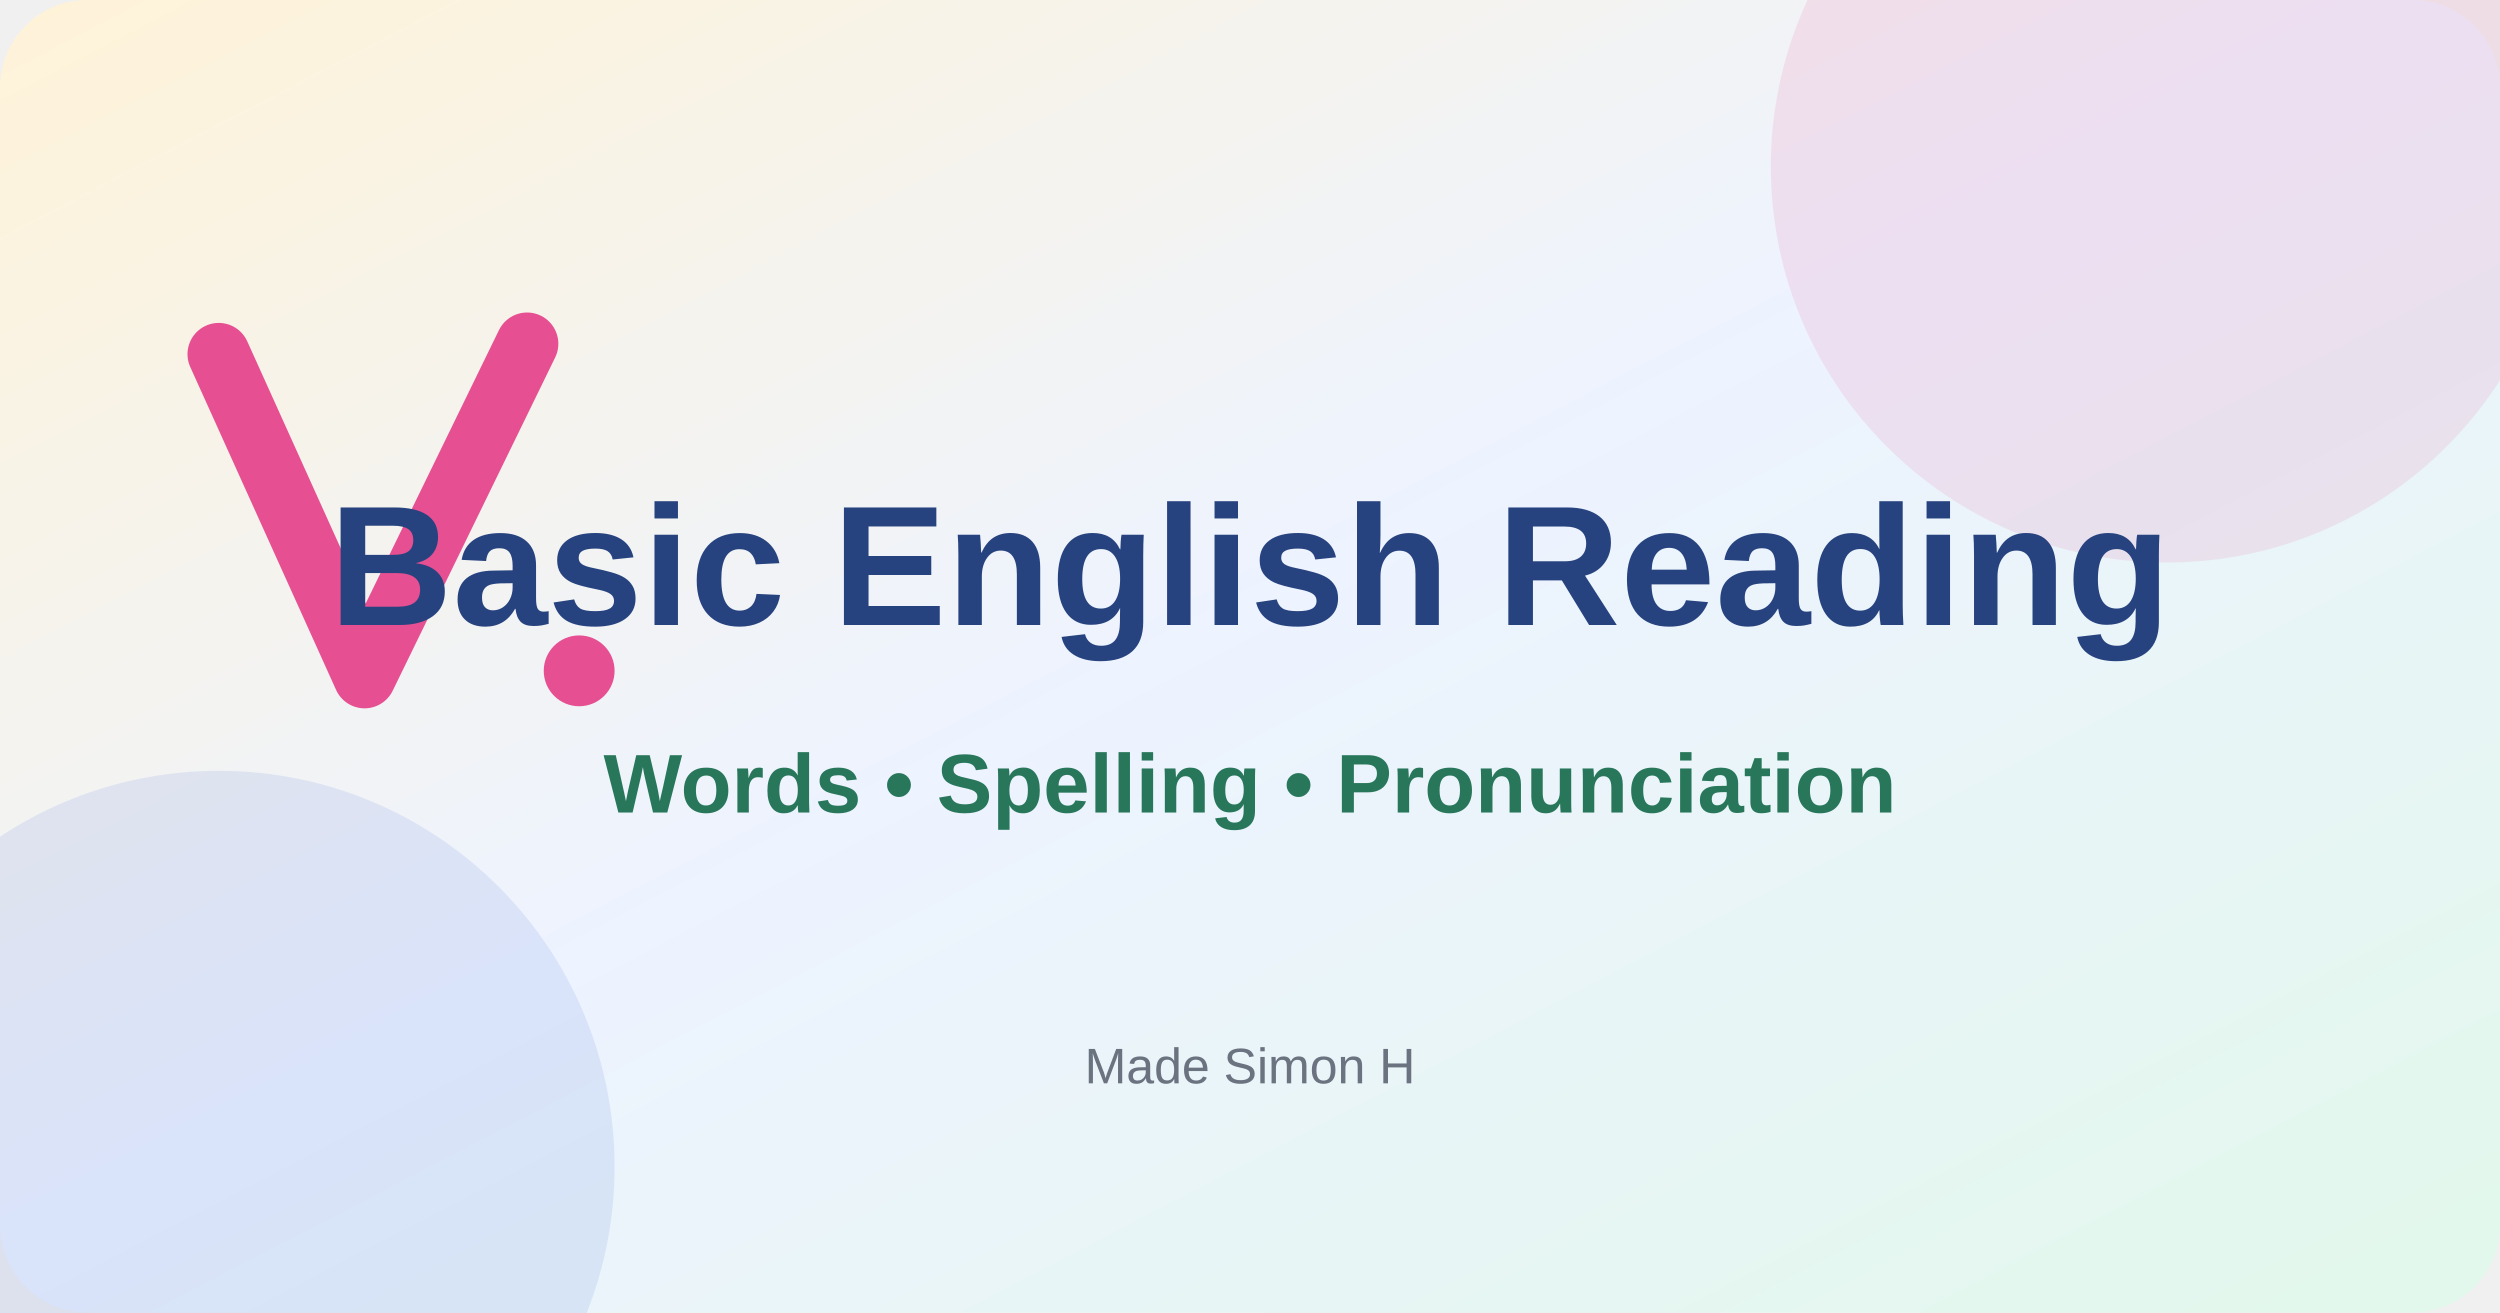
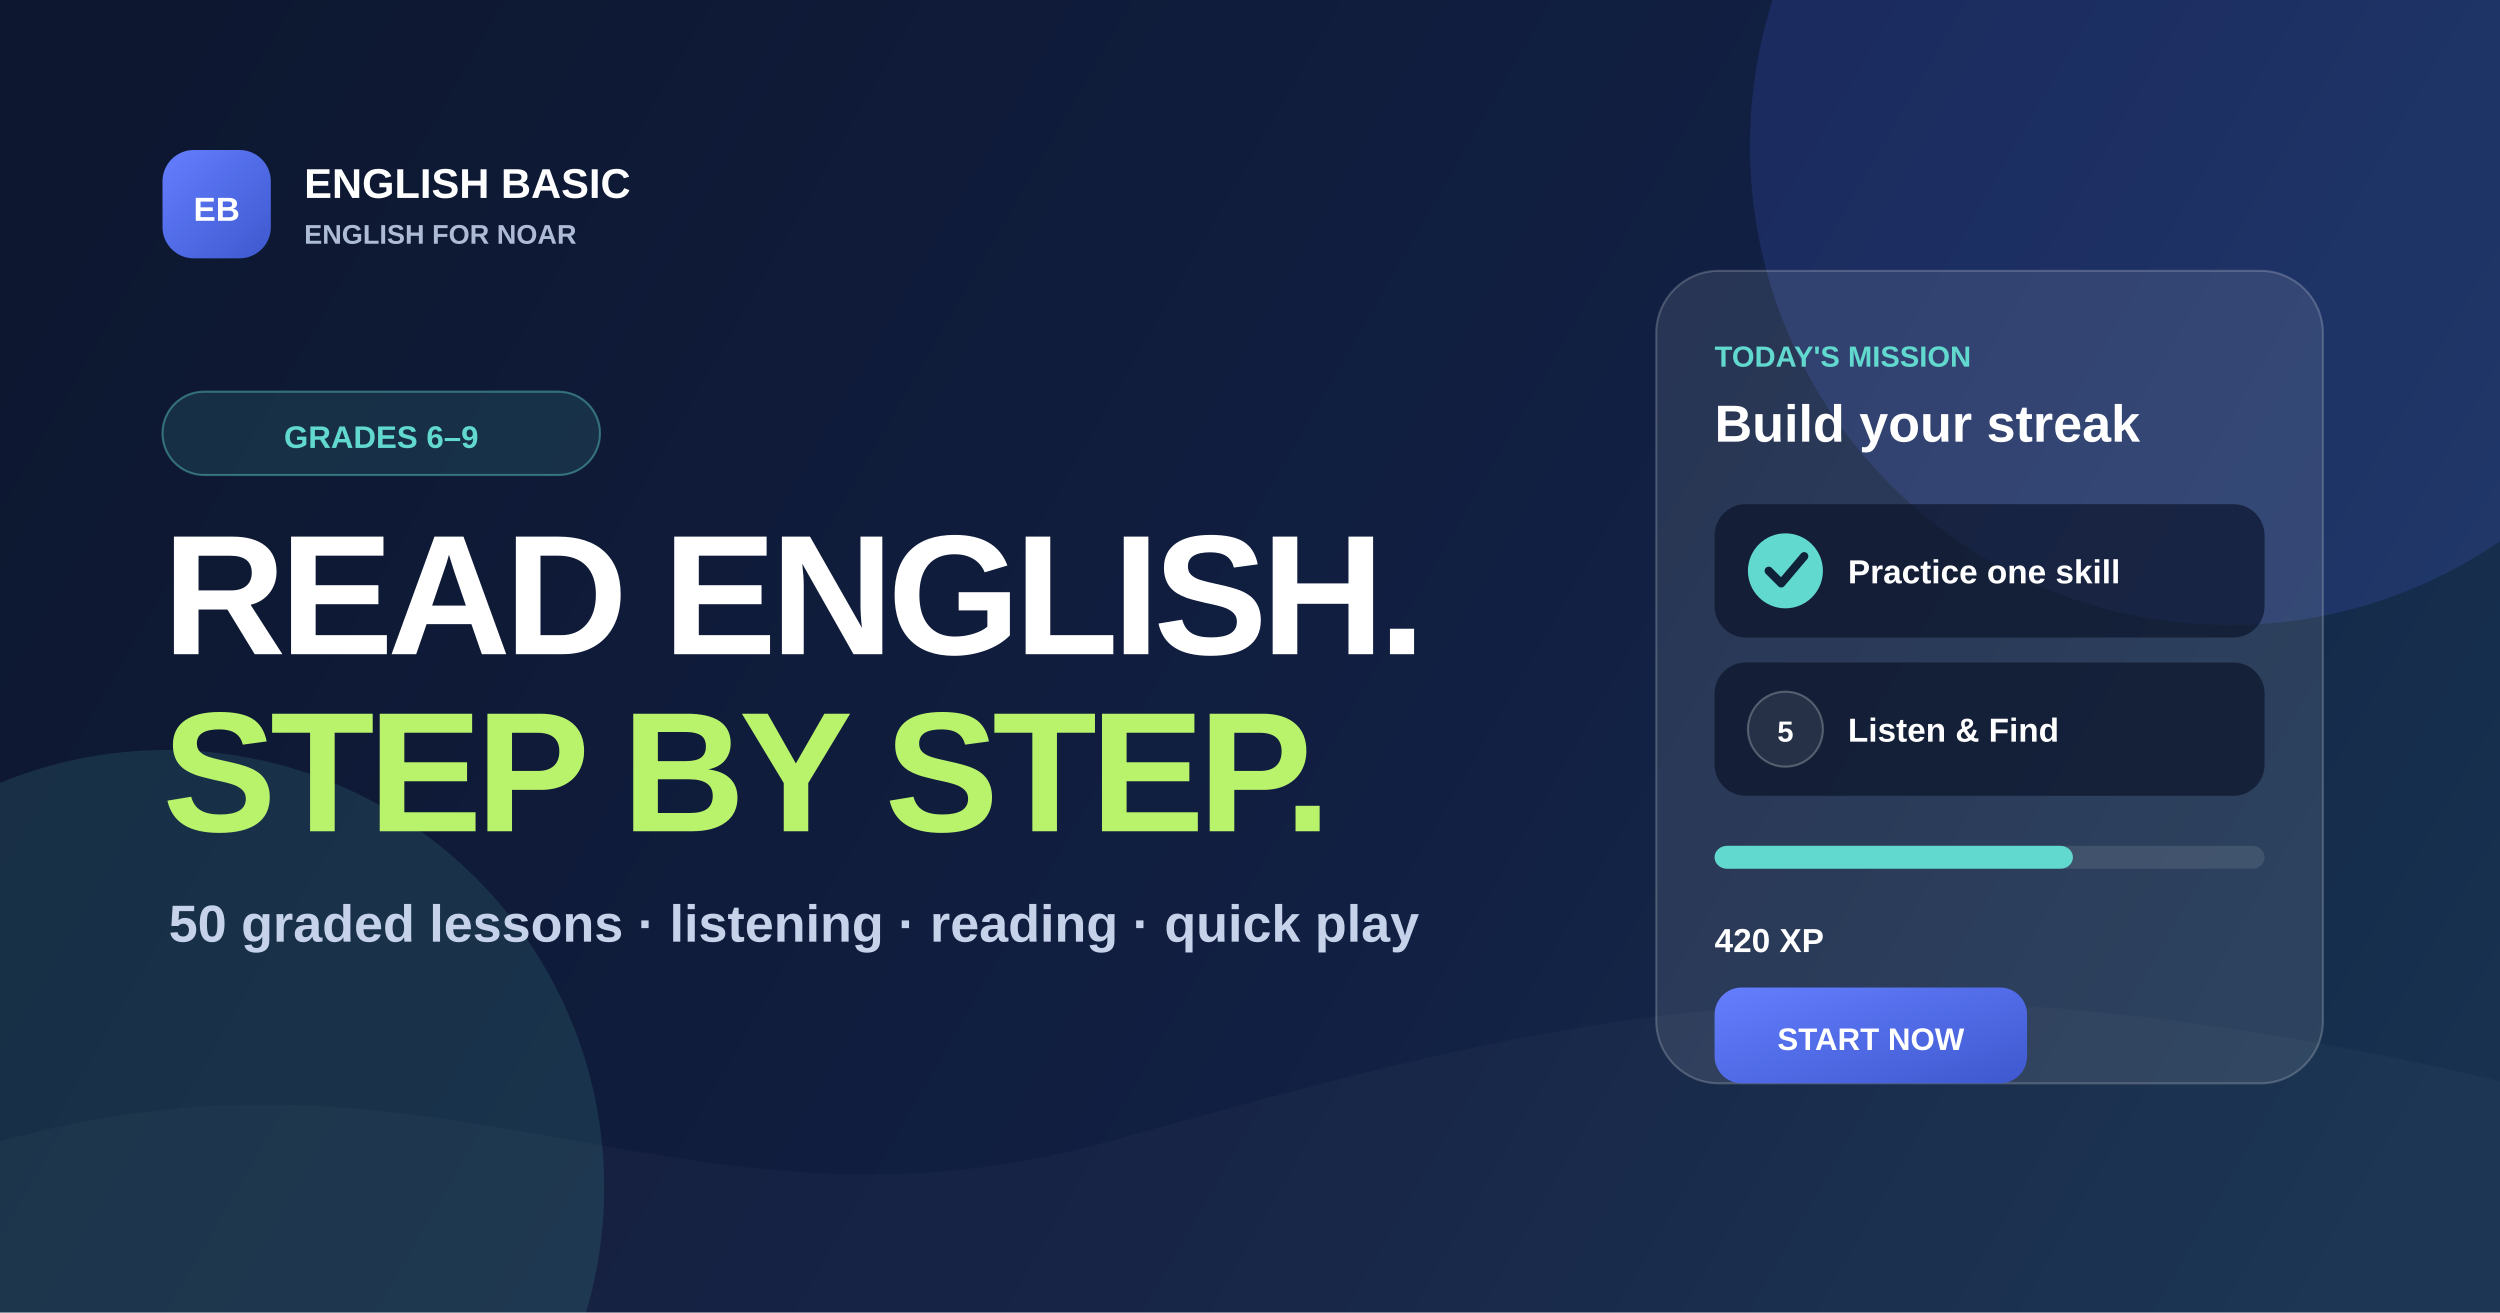
<svg xmlns="http://www.w3.org/2000/svg" width="1200" height="630" viewBox="0 0 1200 630">
  <defs>
-     <linearGradient id="bg" x1="0" y1="0" x2="1" y2="1">
-       <stop stop-color="#fff3d8" />
-       <stop offset=".48" stop-color="#edf3ff" />
-       <stop offset="1" stop-color="#e2f8eb" />
+     <linearGradient id="bg" x1="80" y1="20" x2="1120" y2="620" gradientUnits="userSpaceOnUse">
+       <stop stop-color="#0d1730" />
+       <stop offset=".58" stop-color="#111f42" />
+       <stop offset="1" stop-color="#17314f" />
    </linearGradient>
+     <linearGradient id="cta" x1="0" y1="0" x2="1" y2="1">
+       <stop stop-color="#647eff" />
+       <stop offset="1" stop-color="#3e59ce" />
+     </linearGradient>
+     <filter id="shadow" x="-30%" y="-30%" width="160%" height="180%">
+       <feDropShadow dx="0" dy="18" stdDeviation="20" flood-color="#020817" flood-opacity=".42" />
+     </filter>
  </defs>
-   <rect width="1200" height="630" rx="42" fill="url(#bg)" />
-   <circle cx="1040" cy="80" r="190" fill="#e64f91" opacity=".12" />
-   <circle cx="105" cy="560" r="190" fill="#456fd1" opacity=".12" />
-   <path d="M105 170 175 325 253 165" fill="none" stroke="#e64f91" stroke-width="30" stroke-linecap="round" stroke-linejoin="round" />
-   <circle cx="278" cy="322" r="17" fill="#e64f91" />
-   <text x="600" y="300" text-anchor="middle" font-family="Arial, sans-serif" font-size="82" font-weight="700" fill="#27437f">Basic English Reading</text>
-   <text x="600" y="390" text-anchor="middle" font-family="Arial, sans-serif" font-size="40" font-weight="600" fill="#28775a">Words • Spelling • Pronunciation</text>
-   <text x="600" y="520" text-anchor="middle" font-family="Arial, sans-serif" font-size="24" fill="#6b7280">Made Simon H</text>
+   <rect width="1200" height="630" fill="url(#bg)" />
+   <circle cx="1070" cy="70" r="230" fill="#526fff" opacity=".16" />
+   <circle cx="80" cy="570" r="210" fill="#62d9cf" opacity=".12" />
+   <path d="M0 548C212 488 330 604 532 548C735 492 886 445 1200 519V630H0Z" fill="#fff" opacity=".025" />
+   <g transform="translate(78 72)">
+     <rect width="52" height="52" rx="15" fill="url(#cta)" />
+     <text x="26" y="34" text-anchor="middle" font-family="Arial, sans-serif" font-size="16" font-weight="800" fill="#fff">EB</text>
+     <text x="68" y="23" font-family="Arial, sans-serif" font-size="20" font-weight="800" fill="#fff">ENGLISH BASIC</text>
+     <text x="68" y="45" font-family="Arial, sans-serif" font-size="13" font-weight="600" fill="#aebbd5">ENGLISH FOR NOAR</text>
+   </g>
+   <g transform="translate(78 188)">
+     <rect width="210" height="40" rx="20" fill="#62d9cf" fill-opacity=".12" stroke="#62d9cf" stroke-opacity=".42" />
+     <text x="105" y="27" text-anchor="middle" font-family="Arial, sans-serif" font-size="15" font-weight="800" fill="#62d9cf">GRADES 6–9</text>
+     <text x="0" y="126" font-family="Arial, sans-serif" font-size="82" font-weight="900" letter-spacing="-3" fill="#fff">READ ENGLISH.</text>
+     <text x="0" y="211" font-family="Arial, sans-serif" font-size="82" font-weight="900" letter-spacing="-3" fill="#b9f36b">STEP BY STEP.</text>
+     <text x="3" y="264" font-family="Arial, sans-serif" font-size="25" font-weight="600" fill="#c6d2ea">50 graded lessons · listening · reading · quick play</text>
+   </g>
+   <g transform="translate(795 130)">
+     <rect width="320" height="390" rx="30" fill="#fff" fill-opacity=".1" stroke="#fff" stroke-opacity=".2" />
+     <text x="28" y="46" font-family="Arial, sans-serif" font-size="14" font-weight="800" fill="#62d9cf">TODAY'S MISSION</text>
+     <text x="28" y="82" font-family="Arial, sans-serif" font-size="25" font-weight="800" fill="#fff">Build your streak</text>
+     <rect x="28" y="112" width="264" height="64" rx="15" fill="#071024" fill-opacity=".62" />
+     <circle cx="62" cy="144" r="18" fill="#62d9cf" />
+     <path d="m54 144 6 6 11-13" fill="none" stroke="#102238" stroke-width="4" stroke-linecap="round" stroke-linejoin="round" />
+     <text x="92" y="150" font-family="Arial, sans-serif" font-size="16" font-weight="700" fill="#fff">Practice one skill</text>
+     <rect x="28" y="188" width="264" height="64" rx="15" fill="#071024" fill-opacity=".62" />
+     <circle cx="62" cy="220" r="18" fill="#fff" fill-opacity=".08" stroke="#fff" stroke-opacity=".25" />
+     <text x="62" y="226" text-anchor="middle" font-family="Arial, sans-serif" font-size="14" font-weight="800" fill="#fff">5</text>
+     <text x="92" y="226" font-family="Arial, sans-serif" font-size="16" font-weight="700" fill="#fff">Listen &amp; Find</text>
+     <rect x="28" y="276" width="264" height="11" rx="6" fill="#fff" fill-opacity=".1" />
+     <rect x="28" y="276" width="172" height="11" rx="6" fill="#62d9cf" />
+     <text x="28" y="327" font-family="Arial, sans-serif" font-size="16" font-weight="800" fill="#fff">420 XP</text>
+     <rect x="28" y="344" width="150" height="46" rx="13" fill="url(#cta)" />
+     <text x="103" y="374" text-anchor="middle" font-family="Arial, sans-serif" font-size="15" font-weight="800" fill="#fff">START NOW</text>
+   </g>
</svg>
